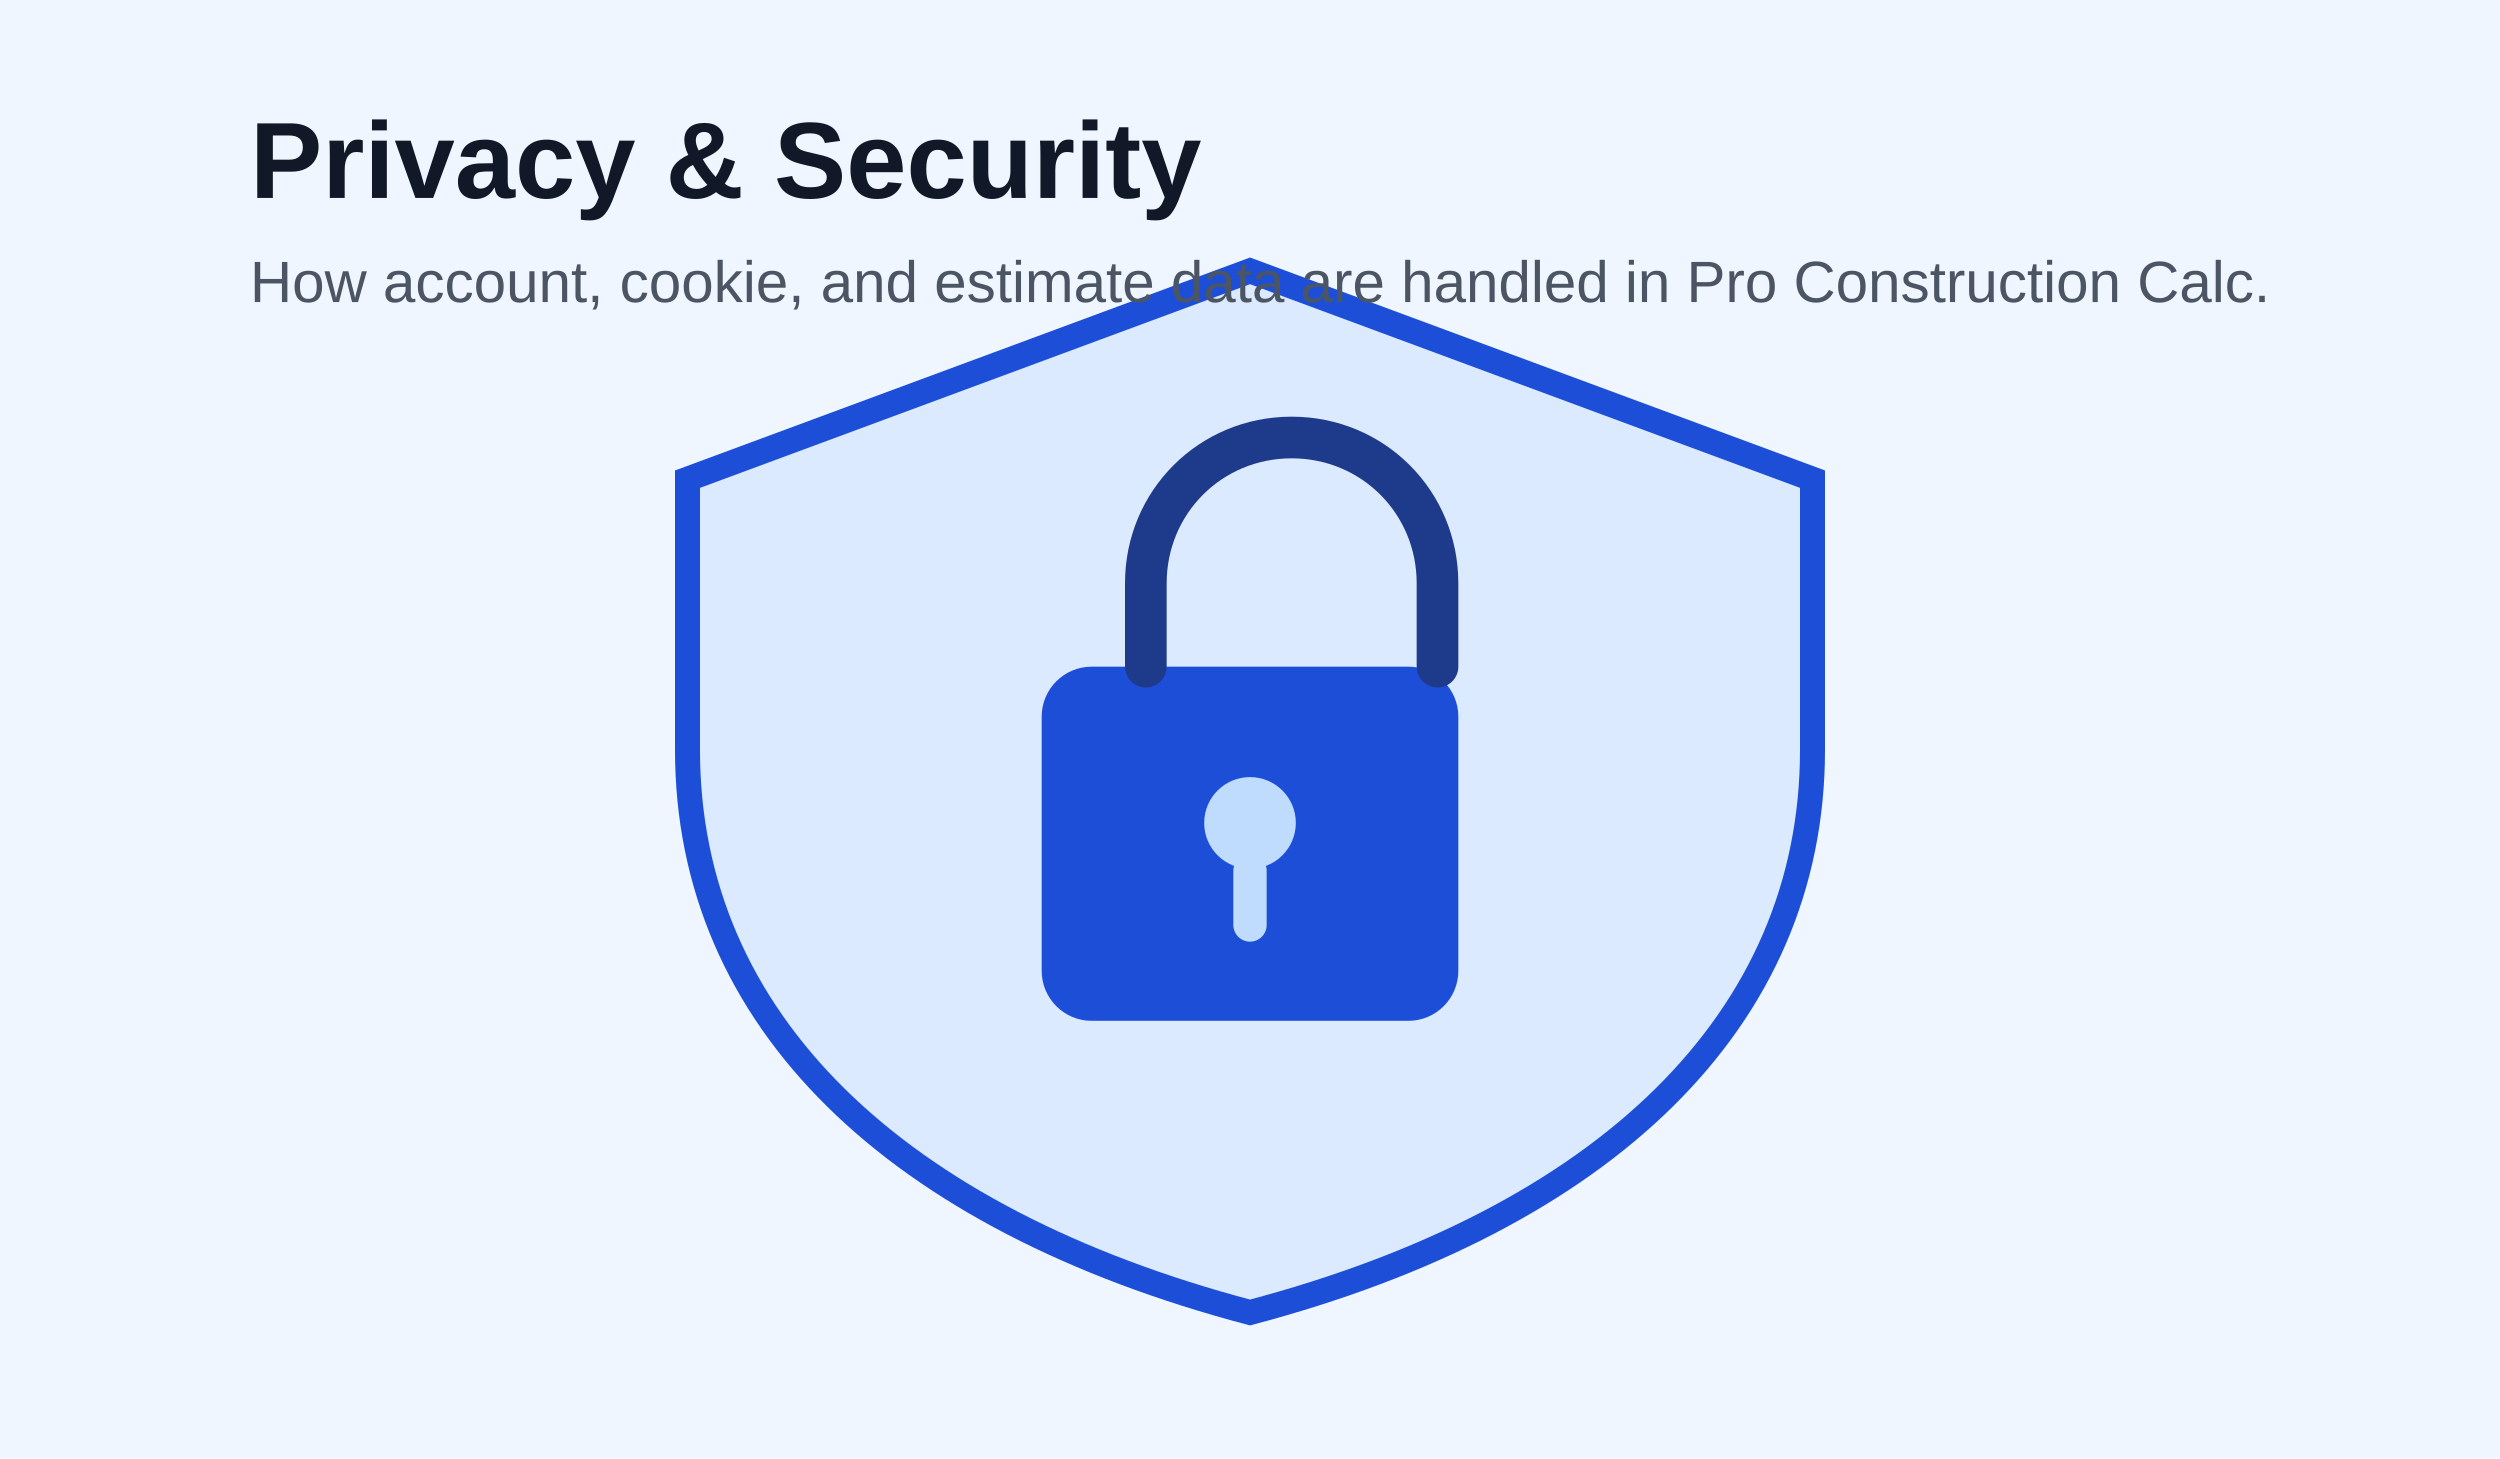
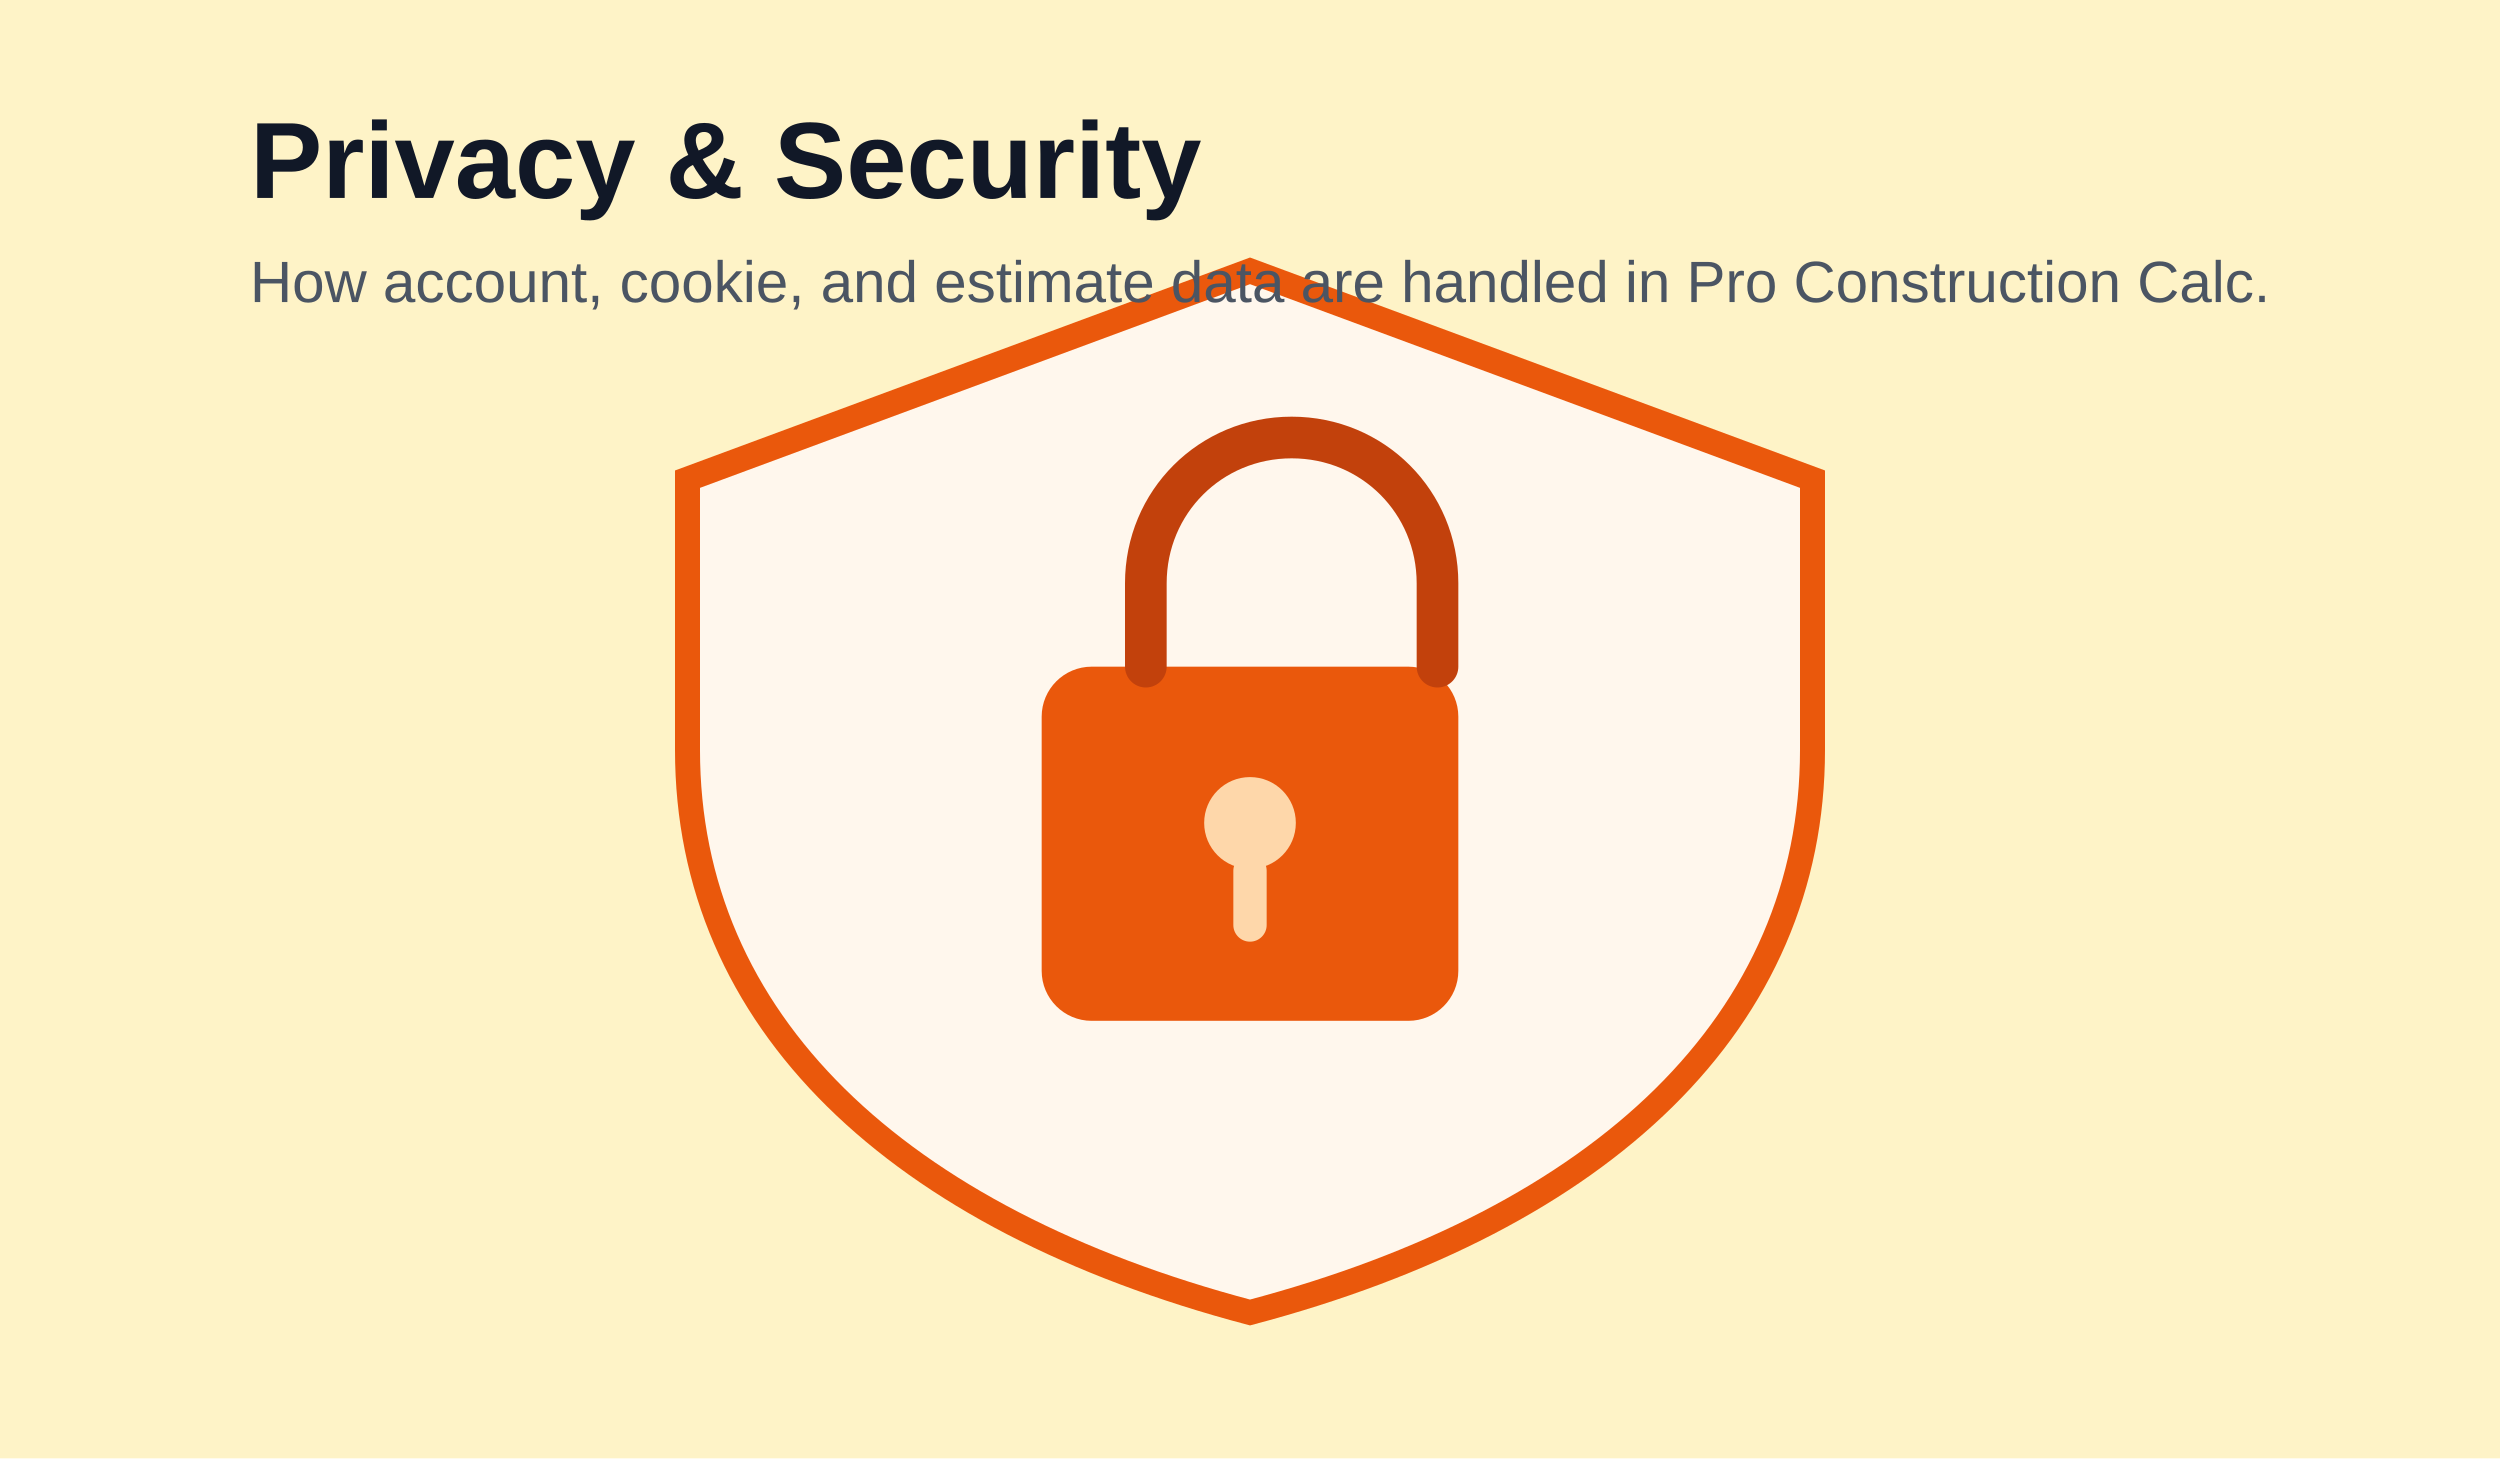
<svg xmlns="http://www.w3.org/2000/svg" width="1200" height="700" viewBox="0 0 1200 700" fill="none" role="img" aria-label="Data privacy shield and lock for account security">
-   <rect width="1200" height="700" fill="#EFF6FF" />
-   <path d="M600 130L870 230V360C870 490 770 585 600 630C430 585 330 490 330 360V230L600 130Z" fill="#DBEAFE" stroke="#1D4ED8" stroke-width="12" />
-   <rect x="500" y="320" width="200" height="170" rx="24" fill="#1D4ED8" />
-   <path d="M550 320V280C550 241 581 210 620 210C659 210 690 241 690 280V320" stroke="#1E3A8A" stroke-width="20" stroke-linecap="round" />
-   <circle cx="600" cy="395" r="22" fill="#BFDBFE" />
-   <rect x="592" y="410" width="16" height="42" rx="8" fill="#BFDBFE" />
+   <rect width="1200" height="700" fill="#fef3c7" />
+   <path d="M600 130L870 230V360C870 490 770 585 600 630C430 585 330 490 330 360V230L600 130Z" fill="#fff7ed" stroke="#ea580c" stroke-width="12" />
+   <rect x="500" y="320" width="200" height="170" rx="24" fill="#ea580c" />
+   <path d="M550 320V280C550 241 581 210 620 210C659 210 690 241 690 280V320" stroke="#c2410c" stroke-width="20" stroke-linecap="round" />
+   <circle cx="600" cy="395" r="22" fill="#fed7aa" />
+   <rect x="592" y="410" width="16" height="42" rx="8" fill="#fed7aa" />
  <text x="120" y="95" fill="#111827" font-family="Arial, sans-serif" font-size="52" font-weight="700">Privacy &amp; Security</text>
  <text x="120" y="145" fill="#4B5563" font-family="Arial, sans-serif" font-size="28">How account, cookie, and estimate data are handled in Pro Construction Calc.</text>
</svg>
